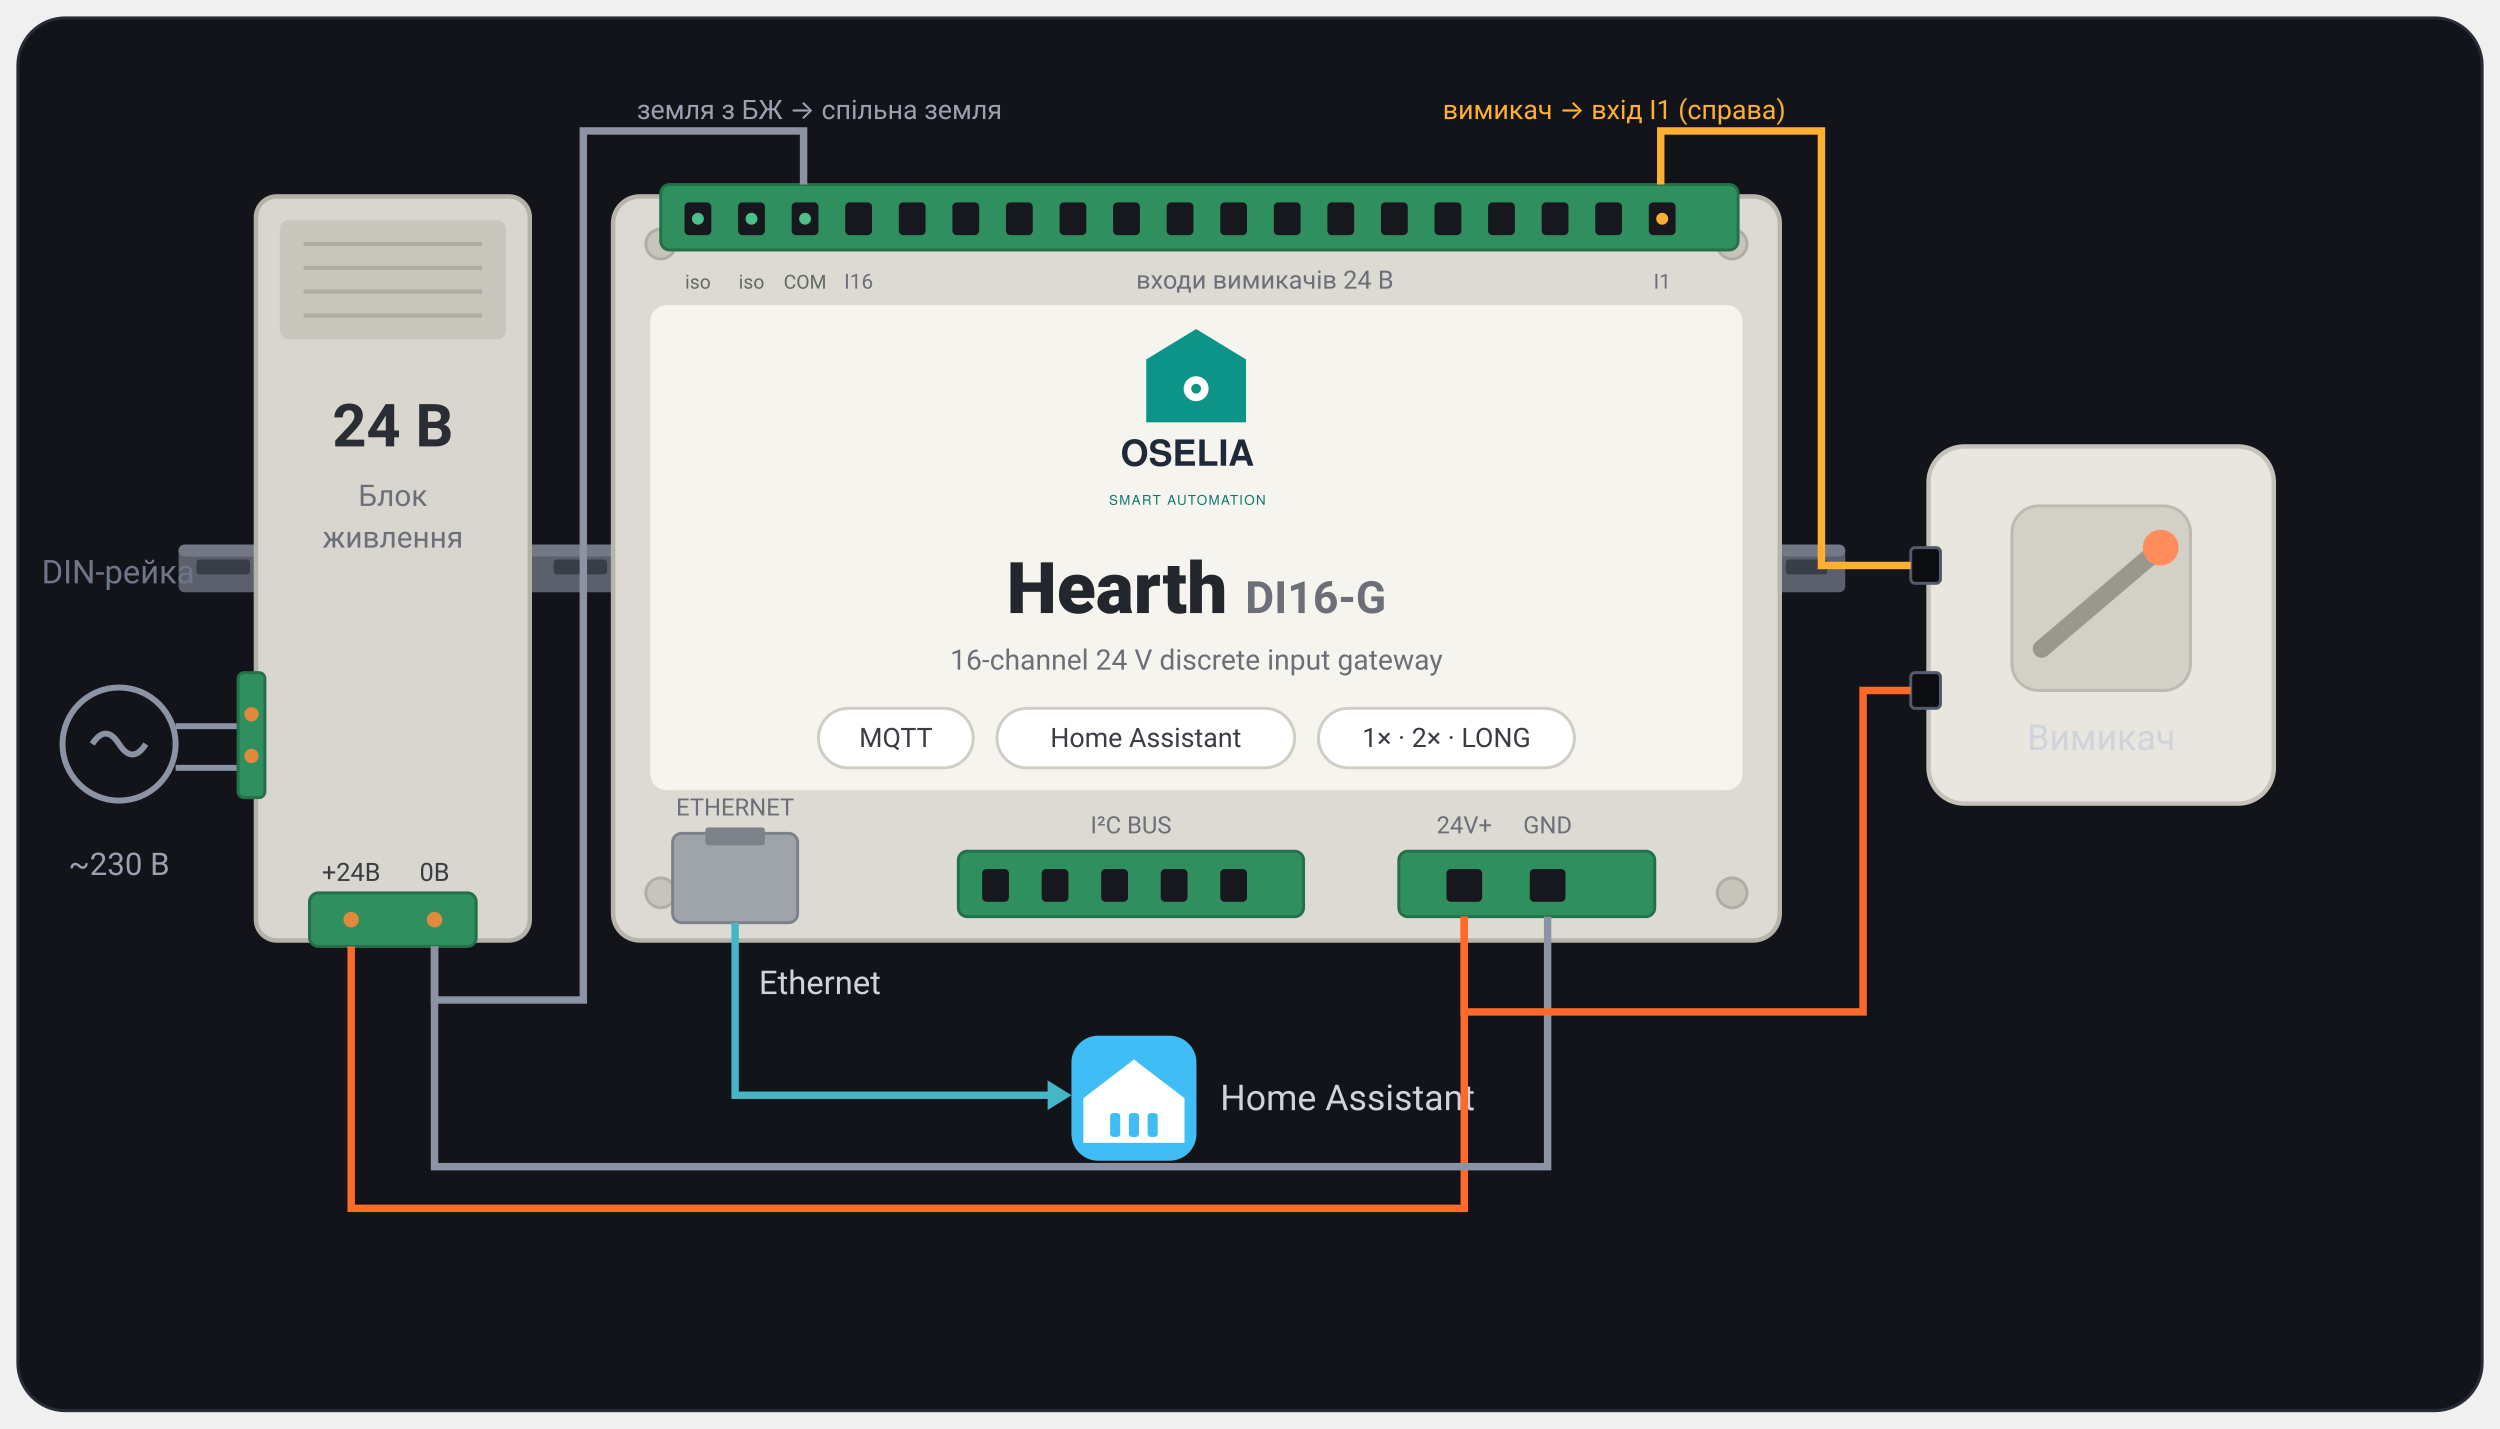
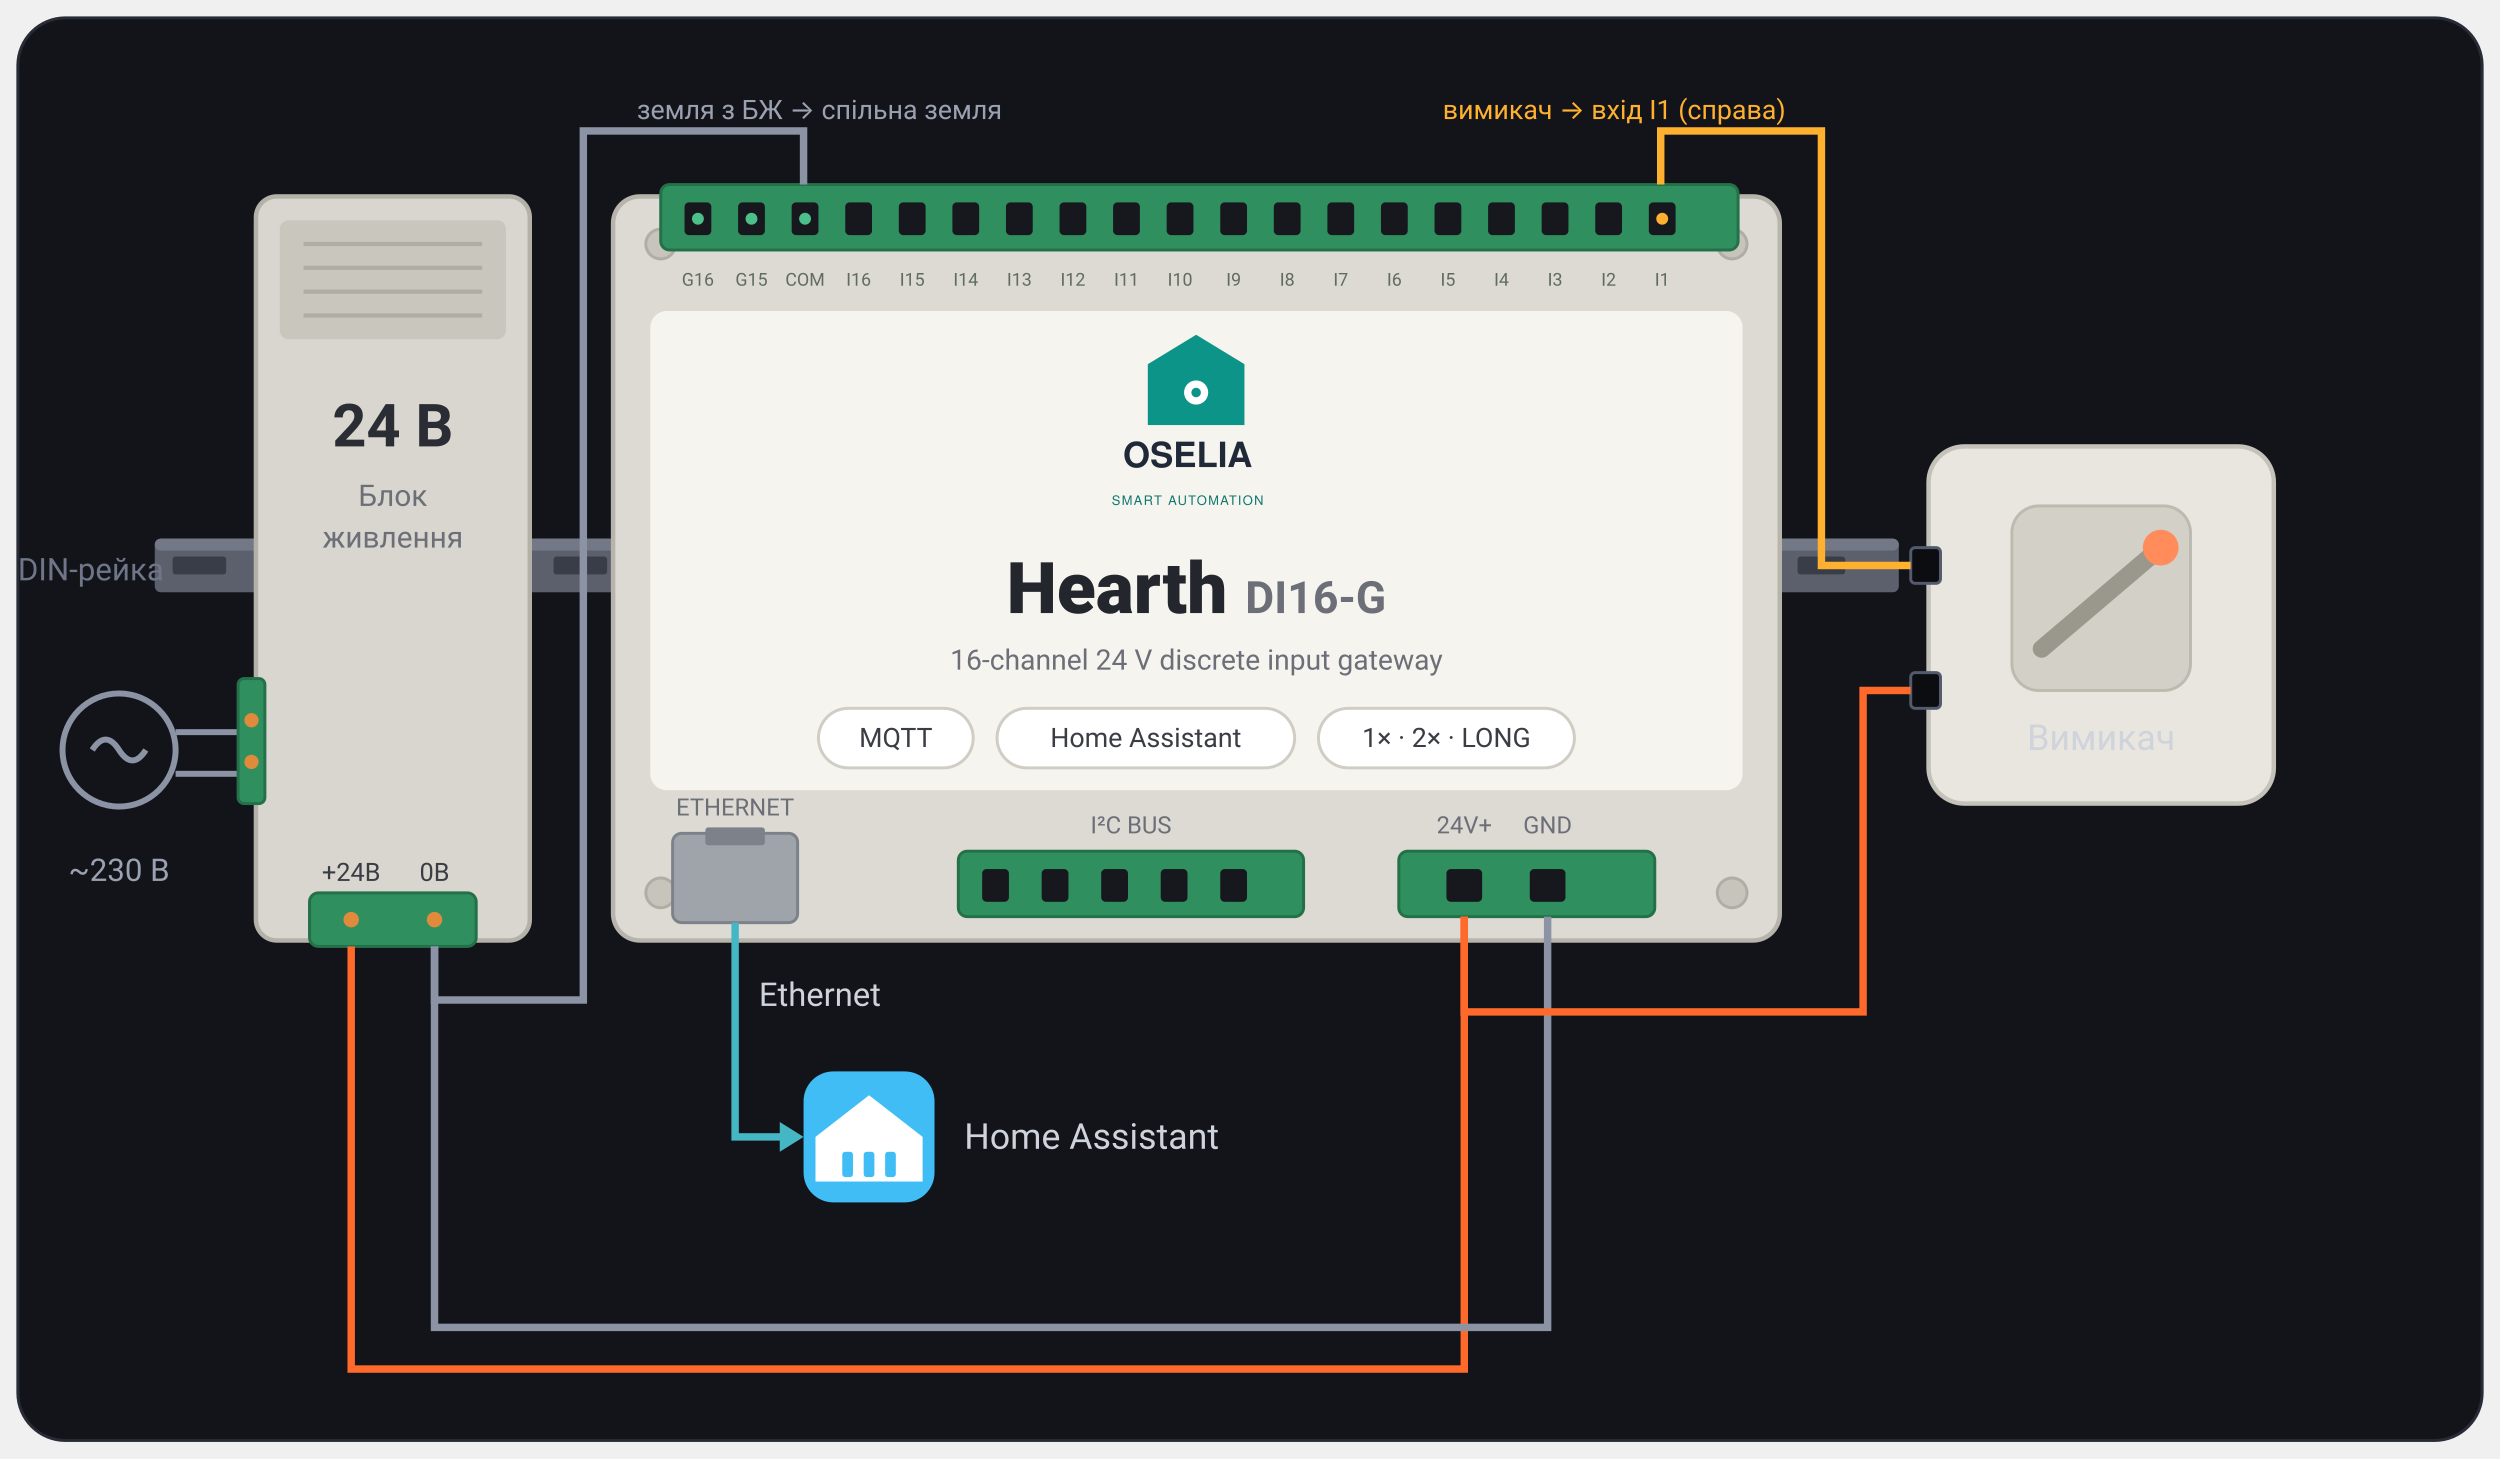
- <svg xmlns="http://www.w3.org/2000/svg" viewBox="0 0 840 480" role="img" aria-label="Блок живлення 24 В, шлюз OSELIA Hearth DI16-G і вимикач на DIN-рейці, під'єднані до Home Assistant" font-family="ui-sans-serif, system-ui, -apple-system, Segoe UI, Roboto, sans-serif">
-   <rect x="6" y="6" width="828" height="468" rx="16" fill="#121419" stroke="#262b36" />
+ <svg xmlns="http://www.w3.org/2000/svg" viewBox="0 0 840 490" role="img" aria-label="Блок живлення 24 В, шлюз OSELIA Hearth DI16-G і вимикач на DIN-рейці, під'єднані до Home Assistant" font-family="ui-sans-serif, system-ui, -apple-system, Segoe UI, Roboto, sans-serif">
+   <rect x="6" y="6" width="828" height="478" rx="16" fill="#121419" stroke="#262b36" />
  <g>
-     <rect x="60" y="183" width="560" height="16" rx="2" fill="#5b606c" />
-     <rect x="60" y="183" width="560" height="4" rx="2" fill="#727885" />
+     <rect x="52" y="181" width="586" height="18" rx="2" fill="#5b606c" />
+     <rect x="52" y="181" width="586" height="4" rx="2" fill="#727885" />
    <g fill="#383d47">
-       <rect x="66" y="188" width="18" height="5" rx="1" />
-       <rect x="186" y="188" width="18" height="5" rx="1" />
-       <rect x="600" y="188" width="14" height="5" rx="1" />
+       <rect x="58" y="187" width="18" height="6" rx="1" />
+       <rect x="186" y="187" width="18" height="6" rx="1" />
+       <rect x="604" y="187" width="16" height="6" rx="1" />
    </g>
-     <text x="14" y="196" font-size="11" fill="#6f7689">DIN-рейка</text>
+     <text x="6" y="195" font-size="10.5" fill="#6f7689">DIN-рейка</text>
  </g>
  <g>
-     <circle cx="40" cy="250" r="19" fill="none" stroke="#8b93a5" stroke-width="2" />
-     <path d="M31 250 q4.5 -7 9 0 t9 0" fill="none" stroke="#8b93a5" stroke-width="2" />
-     <text x="40" y="294" font-size="10.5" fill="#9aa1b1" text-anchor="middle">~230 В</text>
-     <path d="M59 244 H82" stroke="#8b93a5" stroke-width="2" />
-     <path d="M59 258 H82" stroke="#8b93a5" stroke-width="2" />
+     <circle cx="40" cy="252" r="19" fill="none" stroke="#8b93a5" stroke-width="2" />
+     <path d="M31 252 q4.5 -7 9 0 t9 0" fill="none" stroke="#8b93a5" stroke-width="2" />
+     <text x="40" y="296" font-size="10.5" fill="#9aa1b1" text-anchor="middle">~230 В</text>
+     <path d="M59 246 H82" stroke="#8b93a5" stroke-width="2" />
+     <path d="M59 260 H82" stroke="#8b93a5" stroke-width="2" />
  </g>
  <g>
    <rect x="86" y="66" width="92" height="250" rx="7" fill="#d8d6ce" stroke="#b4b2a8" stroke-width="1.5" />
    <rect x="94" y="74" width="76" height="40" rx="3" fill="#c8c6bd" />
    <g stroke="#b0aea4" stroke-width="1.4">
      <path d="M102 82 H162" />
      <path d="M102 90 H162" />
      <path d="M102 98 H162" />
      <path d="M102 106 H162" />
    </g>
    <text x="132" y="150" font-size="20" font-weight="700" fill="#2a2d33" text-anchor="middle">24 В</text>
    <text x="132" y="170" font-size="10" fill="#6c6f78" text-anchor="middle">Блок</text>
    <text x="132" y="184" font-size="10" fill="#6c6f78" text-anchor="middle">живлення</text>
-     <rect x="80" y="226" width="9" height="42" rx="2" fill="#2f8f5f" stroke="#247048" />
-     <circle cx="84.5" cy="240" r="2.4" fill="#e08a3c" />
-     <circle cx="84.5" cy="254" r="2.4" fill="#e08a3c" />
+     <rect x="80" y="228" width="9" height="42" rx="2" fill="#2f8f5f" stroke="#247048" />
+     <circle cx="84.5" cy="242" r="2.4" fill="#e08a3c" />
+     <circle cx="84.5" cy="256" r="2.4" fill="#e08a3c" />
    <rect x="104" y="300" width="56" height="18" rx="3" fill="#2f8f5f" stroke="#247048" />
    <circle cx="118" cy="309" r="2.6" fill="#e08a3c" />
    <circle cx="146" cy="309" r="2.6" fill="#e08a3c" />
    <text x="118" y="296" font-size="8.5" fill="#3a3d44" text-anchor="middle">+24В</text>
    <text x="146" y="296" font-size="8.5" fill="#3a3d44" text-anchor="middle">0В</text>
  </g>
  <g>
    <rect x="206" y="66" width="392" height="250" rx="9" fill="#dcdad2" stroke="#b6b4ab" stroke-width="1.5" />
    <g fill="#c6c4bb" stroke="#b0aea4">
      <circle cx="222" cy="82" r="5" />
      <circle cx="582" cy="82" r="5" />
      <circle cx="222" cy="300" r="5" />
      <circle cx="582" cy="300" r="5" />
    </g>
    <rect x="222" y="62" width="362" height="22" rx="3" fill="#2f8f5f" stroke="#247048" />
    <g fill="#16181d">
      <rect x="230" y="68" width="9" height="11" rx="1.5" />
      <rect x="248" y="68" width="9" height="11" rx="1.5" />
      <rect x="266" y="68" width="9" height="11" rx="1.5" />
      <rect x="284" y="68" width="9" height="11" rx="1.5" />
      <rect x="302" y="68" width="9" height="11" rx="1.5" />
      <rect x="320" y="68" width="9" height="11" rx="1.5" />
      <rect x="338" y="68" width="9" height="11" rx="1.5" />
      <rect x="356" y="68" width="9" height="11" rx="1.5" />
      <rect x="374" y="68" width="9" height="11" rx="1.5" />
      <rect x="392" y="68" width="9" height="11" rx="1.5" />
      <rect x="410" y="68" width="9" height="11" rx="1.5" />
      <rect x="428" y="68" width="9" height="11" rx="1.5" />
      <rect x="446" y="68" width="9" height="11" rx="1.5" />
      <rect x="464" y="68" width="9" height="11" rx="1.5" />
      <rect x="482" y="68" width="9" height="11" rx="1.5" />
      <rect x="500" y="68" width="9" height="11" rx="1.5" />
      <rect x="518" y="68" width="9" height="11" rx="1.5" />
      <rect x="536" y="68" width="9" height="11" rx="1.5" />
      <rect x="554" y="68" width="9" height="11" rx="1.5" />
    </g>
    <g fill="#4cc08a">
      <circle cx="234.5" cy="73.5" r="2" />
      <circle cx="252.5" cy="73.5" r="2" />
      <circle cx="270.5" cy="73.5" r="2" />
    </g>
    <circle cx="558.5" cy="73.5" r="2" fill="#ffb02e" />
-     <g font-size="6.5" fill="#5f6b63" text-anchor="middle">
-       <text x="234.5" y="97">iso</text>
-       <text x="252.5" y="97">iso</text>
-       <text x="270.5" y="97">COM</text>
+     <g font-size="6" fill="#5f6b63" text-anchor="middle">
+       <text x="234.5" y="96">G16</text>
+       <text x="252.5" y="96">G15</text>
+       <text x="270.5" y="96">COM</text>
+       <text x="288.5" y="96">I16</text>
+       <text x="306.5" y="96">I15</text>
+       <text x="324.5" y="96">I14</text>
+       <text x="342.5" y="96">I13</text>
+       <text x="360.5" y="96">I12</text>
+       <text x="378.5" y="96">I11</text>
+       <text x="396.5" y="96">I10</text>
+       <text x="414.5" y="96">I9</text>
+       <text x="432.5" y="96">I8</text>
+       <text x="450.5" y="96">I7</text>
+       <text x="468.5" y="96">I6</text>
+       <text x="486.5" y="96">I5</text>
+       <text x="504.5" y="96">I4</text>
+       <text x="522.5" y="96">I3</text>
+       <text x="540.5" y="96">I2</text>
+       <text x="558.5" y="96">I1</text>
    </g>
-     <text x="288.5" y="97" font-size="7" fill="#6c6f78" text-anchor="middle">I16</text>
-     <text x="558.5" y="97" font-size="7" fill="#6c6f78" text-anchor="middle">I1</text>
-     <text x="425" y="97" font-size="8.5" fill="#6c6f78" text-anchor="middle">входи вимикачів 24 В</text>
-     <rect x="218" y="102" width="368" height="164" rx="6" fill="#f5f4ef" stroke="#dcdad1" />
-     <svg x="342" y="108" width="120" height="63" viewBox="0 53 92 49" preserveAspectRatio="xMidYMid meet">
+     <rect x="218" y="104" width="368" height="162" rx="6" fill="#f5f4ef" stroke="#dcdad1" />
+     <svg x="342" y="110" width="120" height="61" viewBox="0 53 92 49" preserveAspectRatio="xMidYMid meet">
      <g transform="matrix(1 0 0 -1 0 172.91)">
        <path d="M32.88,93.54 L58.96,93.54 L58.96,109.98 L45.92,117.92 L32.88,109.98 Z " fill="#0d9488" />
        <circle cx="45.92" cy="102.33" r="3.26" fill="#ffffff" />
        <circle cx="45.92" cy="102.33" r="1.28" fill="#0d9488" />
        <text transform="translate(26.17,82.20) scale(1,-1)" font-family="Helvetica, Arial, sans-serif" font-weight="bold" font-size="9.40" fill="#1f2937">OSELIA</text>
        <text transform="translate(23.14,72.00) scale(1,-1)" font-family="Helvetica, Arial, sans-serif" font-weight="normal" font-size="3.50" letter-spacing="0.35" fill="#0f766e">SMART AUTOMATION</text>
      </g>
    </svg>
    <text x="402" y="206" font-size="24" font-weight="800" fill="#23262c" text-anchor="middle">Hearth <tspan font-size="15" font-weight="600" fill="#6c6f78">DI16-G</tspan>
    </text>
    <text x="402" y="225" font-size="9.5" fill="#6c6f78" text-anchor="middle">16-channel 24 V discrete input gateway</text>
    <g font-size="9" fill="#3a3d44" text-anchor="middle">
      <rect x="275" y="238" width="52" height="20" rx="10" fill="#fff" stroke="#cfcdc4" />
      <text x="301" y="251">MQTT</text>
      <rect x="335" y="238" width="100" height="20" rx="10" fill="#fff" stroke="#cfcdc4" />
      <text x="385" y="251">Home Assistant</text>
      <rect x="443" y="238" width="86" height="20" rx="10" fill="#fff" stroke="#cfcdc4" />
      <text x="486" y="251">1× · 2× · LONG</text>
    </g>
    <rect x="226" y="280" width="42" height="30" rx="3" fill="#9fa4ab" stroke="#7d828a" />
    <rect x="237" y="278" width="20" height="6" rx="1" fill="#7d828a" />
    <text x="247" y="274" font-size="8" fill="#6c6f78" text-anchor="middle">ETHERNET</text>
    <rect x="322" y="286" width="116" height="22" rx="3" fill="#2f8f5f" stroke="#247048" />
    <g fill="#16181d">
      <rect x="330" y="292" width="9" height="11" rx="1.5" />
      <rect x="350" y="292" width="9" height="11" rx="1.5" />
      <rect x="370" y="292" width="9" height="11" rx="1.5" />
      <rect x="390" y="292" width="9" height="11" rx="1.5" />
      <rect x="410" y="292" width="9" height="11" rx="1.5" />
    </g>
    <text x="380" y="280" font-size="8" fill="#6c6f78" text-anchor="middle">I²C BUS</text>
    <rect x="470" y="286" width="86" height="22" rx="3" fill="#2f8f5f" stroke="#247048" />
    <g fill="#16181d">
      <rect x="486" y="292" width="12" height="11" rx="1.5" />
      <rect x="514" y="292" width="12" height="11" rx="1.5" />
    </g>
    <text x="492" y="280" font-size="8" fill="#6c6f78" text-anchor="middle">24V+</text>
    <text x="520" y="280" font-size="8" fill="#6c6f78" text-anchor="middle">GND</text>
  </g>
  <g>
    <rect x="648" y="150" width="116" height="120" rx="12" fill="#e8e6df" stroke="#c4c2b9" stroke-width="1.5" />
    <rect x="676" y="170" width="60" height="62" rx="9" fill="#d3d0c7" stroke="#bdbab0" />
    <path d="M686 218 L726 184" stroke="#9a978d" stroke-width="6" stroke-linecap="round" />
    <circle cx="726" cy="184" r="6" fill="#ff8c5a" />
    <text x="706" y="252" font-size="12" fill="#cfd3dc" text-anchor="middle">Вимикач</text>
    <rect x="642" y="184" width="10" height="12" rx="1.5" fill="#0c0d11" stroke="#525a6b" />
    <rect x="642" y="226" width="10" height="12" rx="1.5" fill="#0c0d11" stroke="#525a6b" />
  </g>
  <g>
-     <rect x="360" y="348" width="42" height="42" rx="9" fill="#41bdf5" />
-     <path d="M381 356 L398 369 L398 384 L364 384 L364 369 Z" fill="#fff" />
+     <rect x="270" y="360" width="44" height="44" rx="10" fill="#41bdf5" />
+     <path d="M292 368 L310 382 L310 397 L274 397 L274 382 Z" fill="#fff" />
    <g fill="#41bdf5">
-       <rect x="373" y="374" width="3.4" height="8" rx="1" />
-       <rect x="379.3" y="374" width="3.4" height="8" rx="1" />
-       <rect x="385.6" y="374" width="3.4" height="8" rx="1" />
+       <rect x="283" y="387" width="3.6" height="8.5" rx="1" />
+       <rect x="290.2" y="387" width="3.6" height="8.5" rx="1" />
+       <rect x="297.4" y="387" width="3.6" height="8.5" rx="1" />
    </g>
-     <text x="410" y="373" font-size="12" fill="#cfd3dc">Home Assistant</text>
+     <text x="324" y="386" font-size="12" fill="#cfd3dc">Home Assistant</text>
  </g>
-   <path d="M118 318 V406 H492 V308" fill="none" stroke="#ff6a2b" stroke-width="2.5" />
-   <path d="M146 318 V392 H520 V308" fill="none" stroke="#8b93a5" stroke-width="2.5" />
+   <path d="M118 318 V460 H492 V308" fill="none" stroke="#ff6a2b" stroke-width="2.5" />
+   <path d="M146 318 V446 H520 V308" fill="none" stroke="#8b93a5" stroke-width="2.5" />
  <path d="M492 308 V340 H626 V232 H642" fill="none" stroke="#ff6a2b" stroke-width="2.5" />
  <path d="M642 190 H612 V44 H558 V62" fill="none" stroke="#ffb02e" stroke-width="2.5" />
  <text x="600" y="40" font-size="9" fill="#ffb02e" text-anchor="end">вимикач → вхід I1 (справа)</text>
  <path d="M146 318 V336 H196 V44 H270 V62" fill="none" stroke="#8b93a5" stroke-width="2.5" />
  <text x="214" y="40" font-size="9" fill="#9aa1b1" text-anchor="start">земля з БЖ → спільна земля</text>
-   <path d="M247 310 V368 H356" fill="none" stroke="#45b6c4" stroke-width="2.5" />
-   <path d="M352 363 l8 5 l-8 5 z" fill="#45b6c4" />
-   <text x="255" y="334" font-size="11" fill="#cfd3dc">Ethernet</text>
+   <path d="M247 310 V382 H266" fill="none" stroke="#45b6c4" stroke-width="2.5" />
+   <path d="M262 377 l8 5 l-8 5 z" fill="#45b6c4" />
+   <text x="255" y="338" font-size="11" fill="#cfd3dc">Ethernet</text>
</svg>
